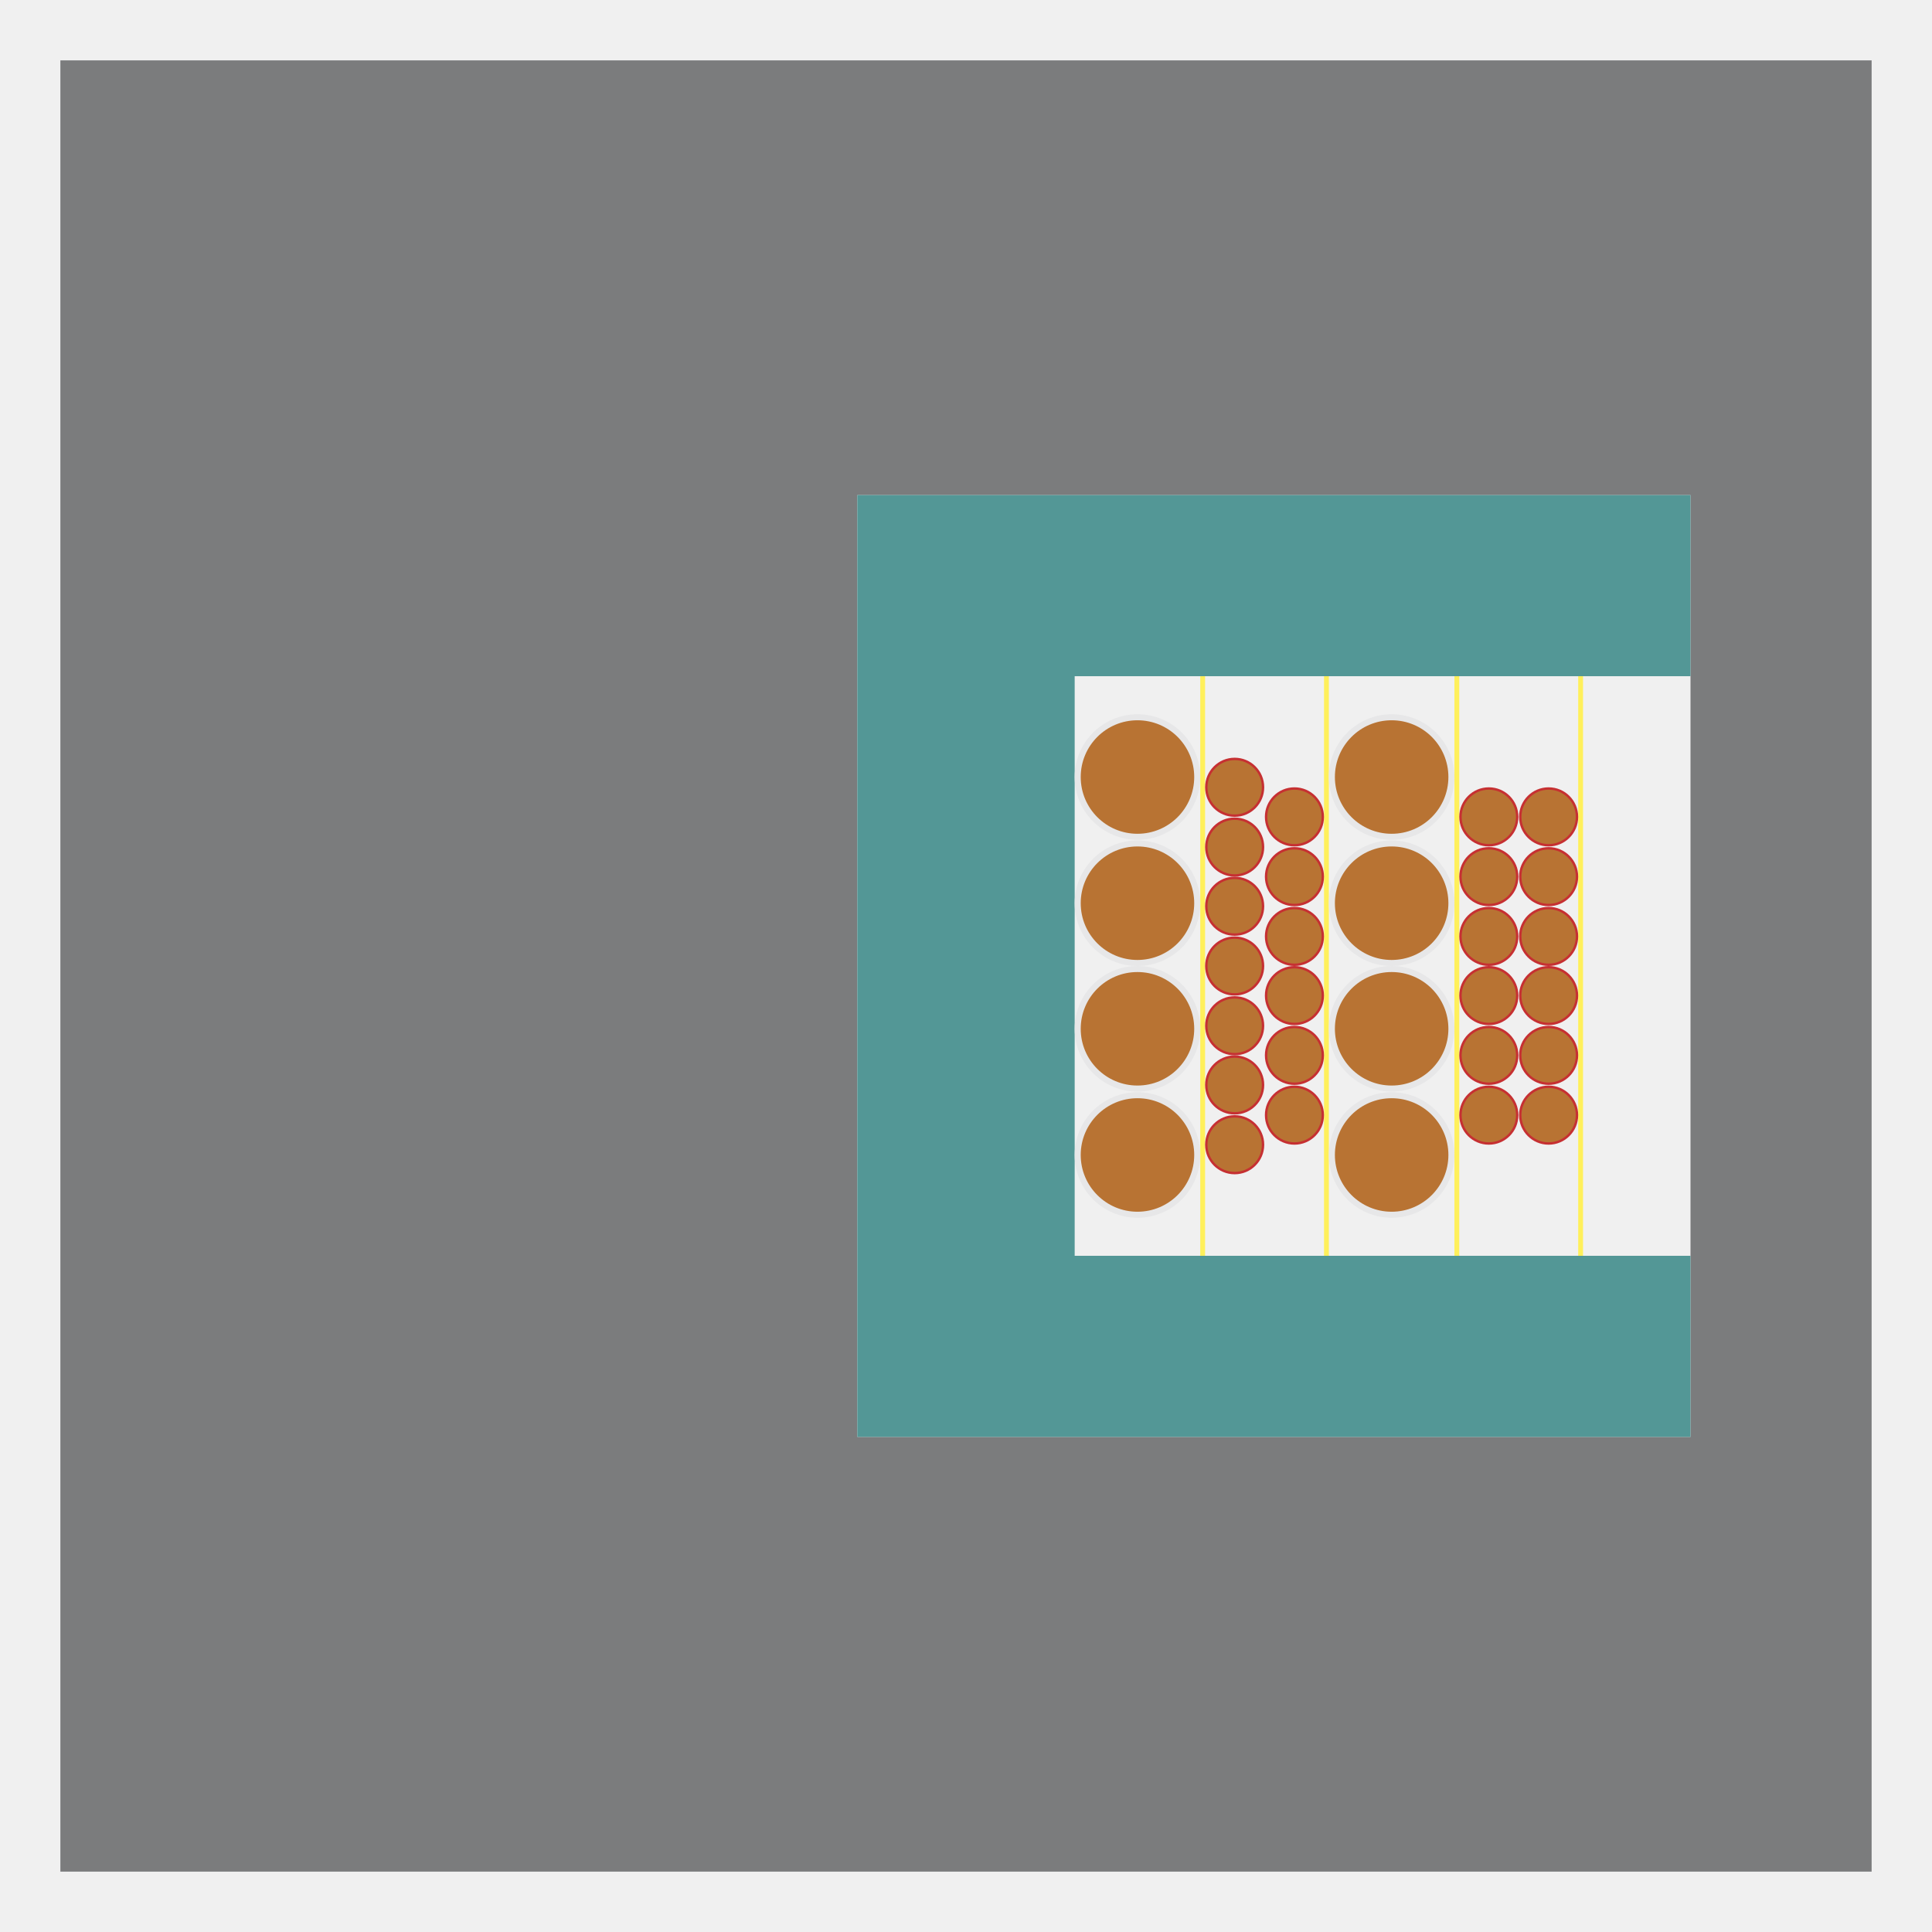
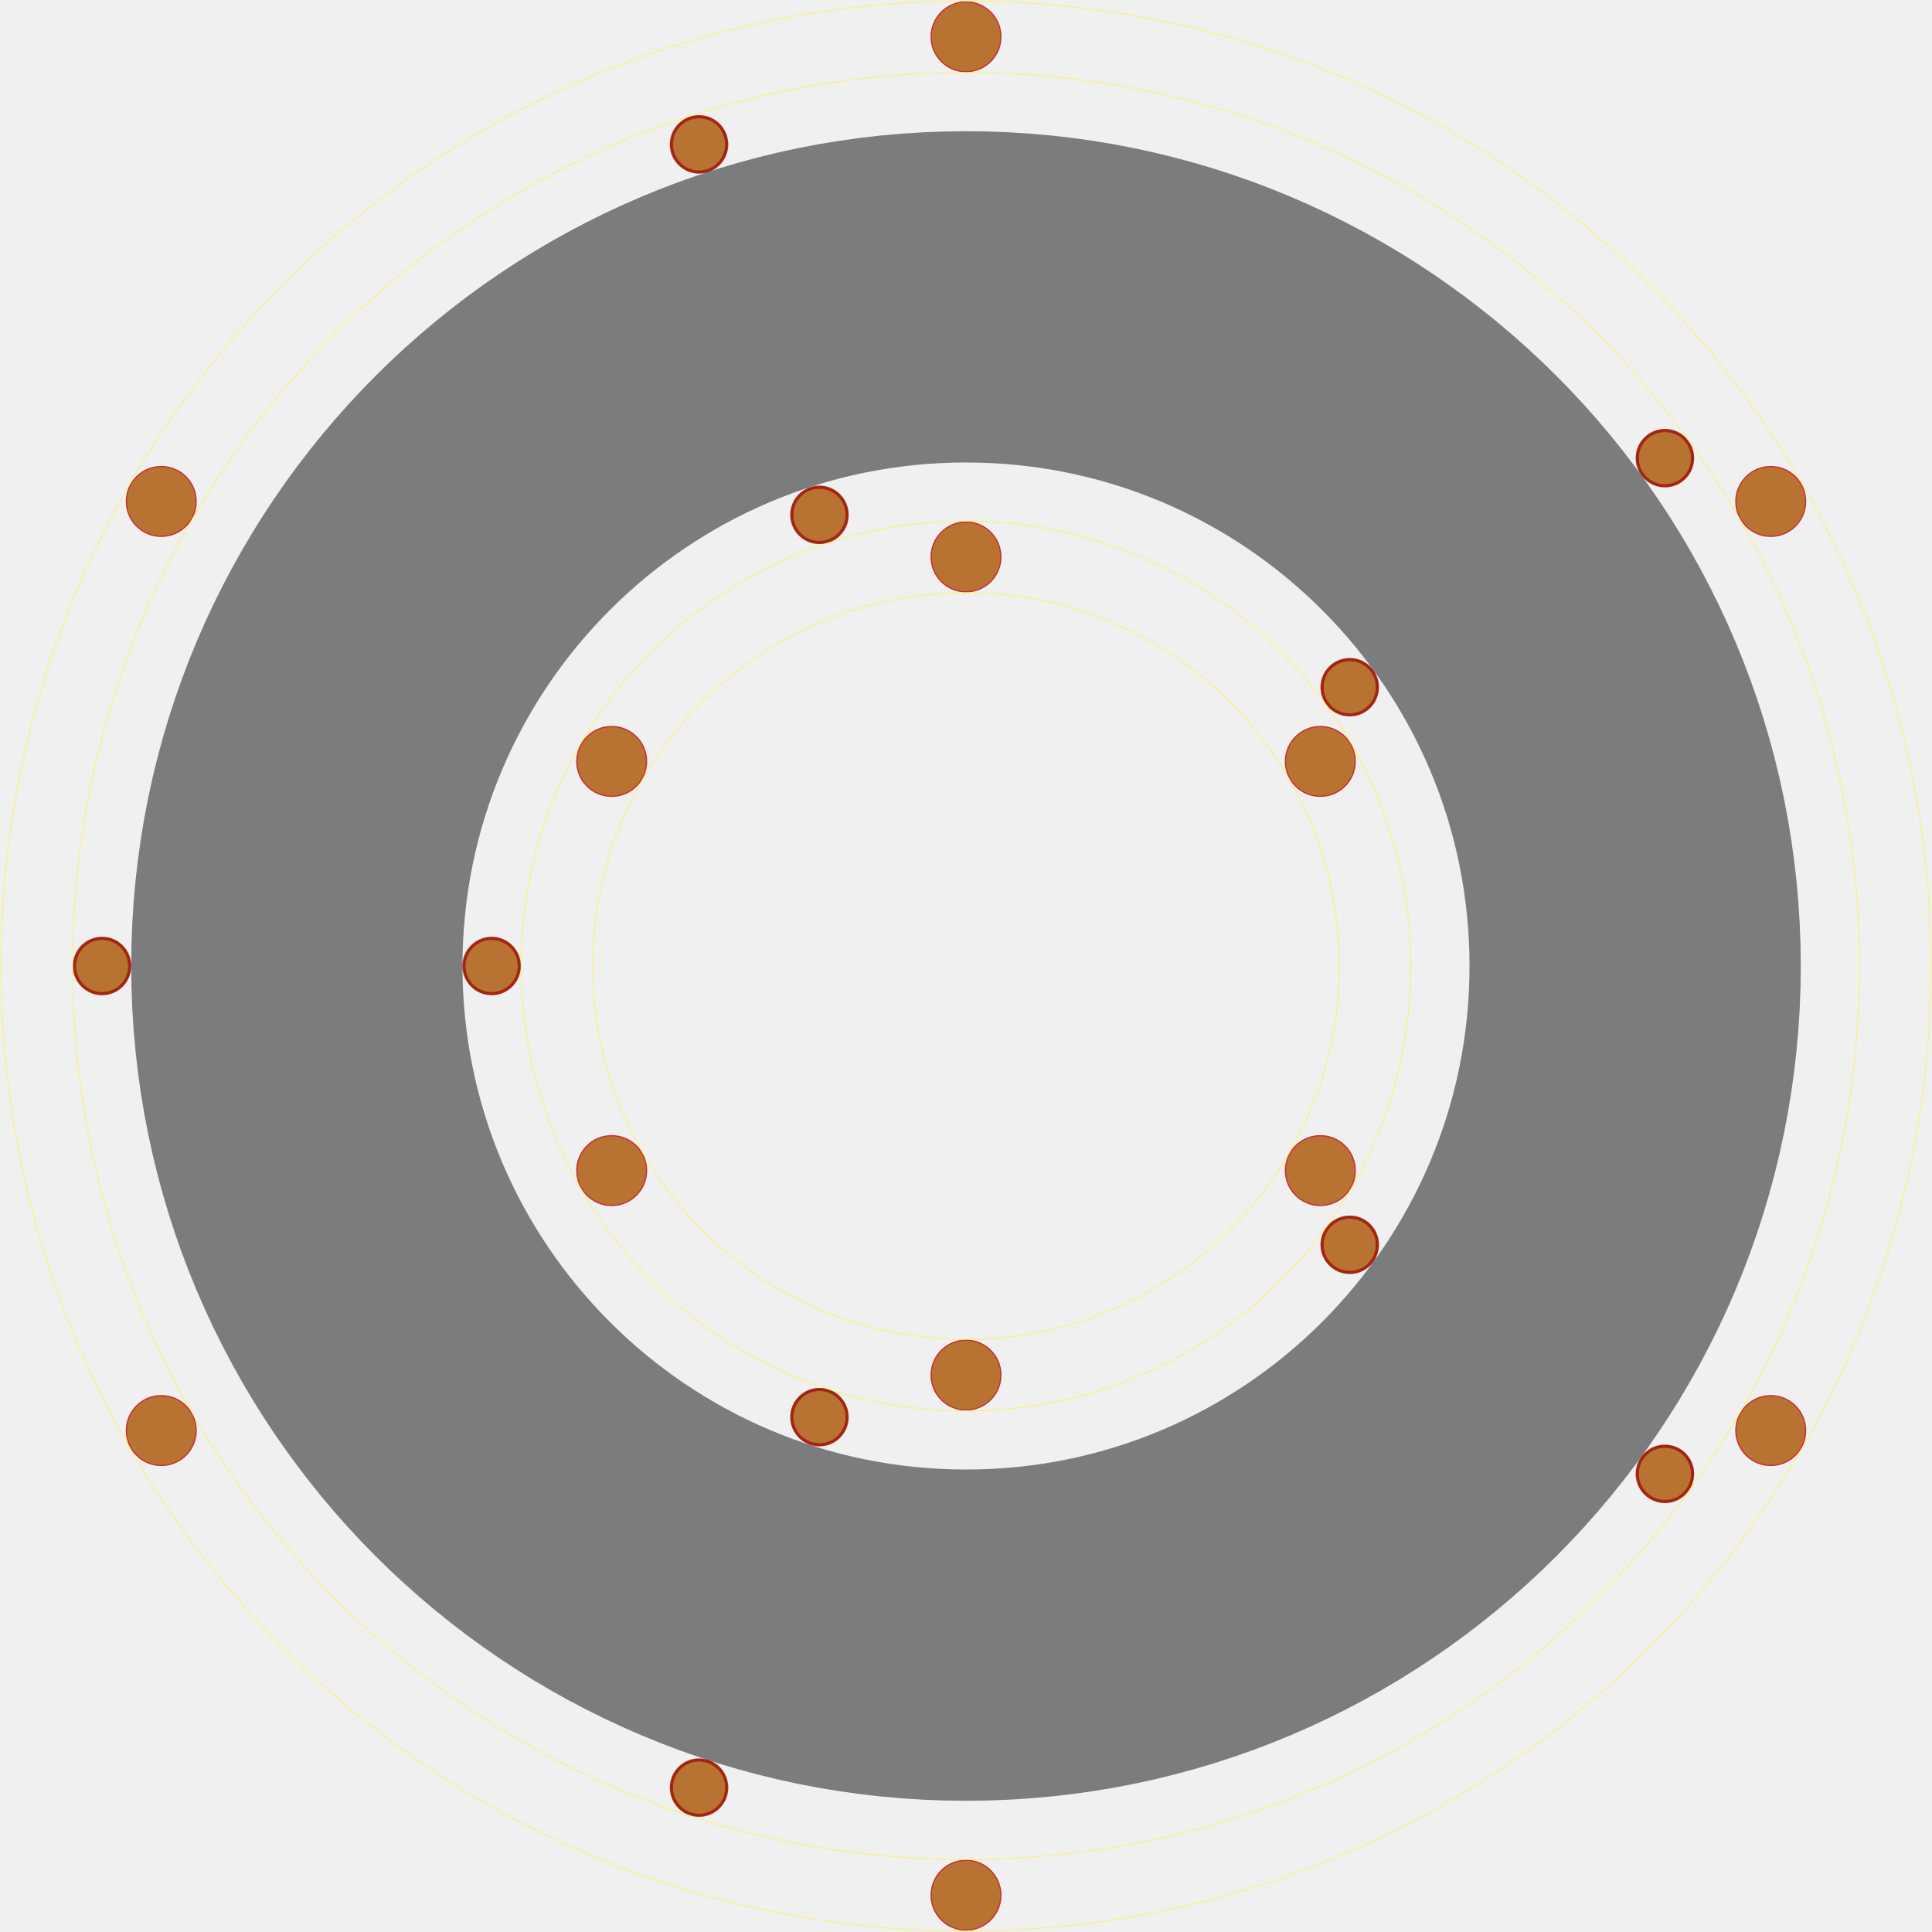
- <svg xmlns="http://www.w3.org/2000/svg" height="320.0" viewBox="-10.0 -160.0 320.0 320.0" width="320.0">
+ <svg xmlns="http://www.w3.org/2000/svg" height="2187.1" viewBox="-1093.549 -1093.549 2187.098 2187.098" width="2187.1">
  <style type="text/css">
		
- 			.DMWZKnBg {
- 				fill: none;
- 				opacity: 1.0;
- 				stroke: #010000;
- 				stroke-width: 0.0;
- 			}
- 			.DjRpZfEC {
- 				fill: none;
- 				opacity: 1.0;
- 				stroke: #010000;
- 				stroke-width: 0.0;
- 			}
- 			.DylWLFaq {
- 				fill: #c63032;
- 				opacity: 1.0;
- 			}
- 			.EwqaetiU {
- 				fill: #c63032;
- 				opacity: 1.0;
- 			}
- 			.FIdmxjql {
- 				fill: #c63032;
- 				opacity: 1.0;
- 			}
- 			.GscfQnuA {
- 				fill: none;
- 				opacity: 1.0;
- 				stroke: #010000;
- 				stroke-width: 0.0;
- 			}
- 			.HGuWbXLY {
- 				fill: #e7e7e8;
- 				opacity: 1.0;
- 			}
- 			.HKmaJtOs {
- 				fill: #c63032;
- 				opacity: 1.0;
- 			}
- 			.HhWxaLEo {
- 				fill: #c63032;
- 				opacity: 1.0;
- 			}
- 			.HlvrFhGn {
- 				fill: none;
- 				opacity: 1.0;
- 				stroke: #010000;
- 				stroke-width: 0.0;
- 			}
- 			.IEhxPOra {
- 				fill: #c63032;
- 				opacity: 1.0;
- 			}
- 			.IzNlDpPh {
- 				fill: none;
- 				opacity: 1.0;
- 				stroke: #010000;
- 				stroke-width: 0.0;
- 			}
- 			.JEyIocFk {
- 				fill: none;
- 				opacity: 1.0;
- 				stroke: #010000;
- 				stroke-width: 0.0;
- 			}
- 			.JYrSPXBq {
- 				fill: none;
- 				stroke: #010000;
- 				stroke-width: 0.0;
- 			}
- 			.LBEapjgV {
- 				fill: #c63032;
- 				opacity: 1.0;
- 			}
- 			.LnSRhQpt {
- 				fill: #e7e7e8;
- 				opacity: 1.0;
- 			}
- 			.MYFiZtyQ {
- 				fill: none;
- 				opacity: 1.0;
- 				stroke: #010000;
- 				stroke-width: 0.0;
- 			}
- 			.QAwlBbVW {
- 				fill: #c63032;
- 				opacity: 1.0;
- 			}
- 			.QCwlhyGW {
- 				fill: #c63032;
- 				opacity: 1.0;
- 			}
- 			.QakfTeWb {
- 				fill: #e7e7e8;
- 				opacity: 1.0;
- 			}
- 			.RXbPIAmL {
- 				fill: none;
- 				stroke: #010000;
- 				stroke-width: 0.0;
- 			}
- 			.SLPYBJkz {
- 				fill: #c63032;
- 				opacity: 1.0;
- 			}
- 			.ScPUMNkm {
- 				fill: #c63032;
- 				opacity: 1.0;
- 			}
- 			.VNeAkvMP {
- 				fill: #c63032;
- 				opacity: 1.0;
- 			}
- 			.WmYPlsEM {
- 				fill: none;
- 				opacity: 1.0;
- 				stroke: #010000;
- 				stroke-width: 0.0;
- 			}
- 			.YGbHUnjk {
- 				fill: none;
- 				opacity: 1.0;
- 				stroke: #010000;
- 				stroke-width: 0.0;
- 			}
- 			.YnFNqxIp {
- 				fill: #c63032;
- 				opacity: 1.0;
- 			}
- 			.adTVYlcu {
- 				fill: #c63032;
- 				opacity: 1.0;
- 			}
- 			.bIXUaegs {
- 				fill: #c63032;
- 				opacity: 1.0;
- 			}
- 			.bkMENXGA {
- 				fill: #e7e7e8;
+ 			.ApdYUiPO {
+ 				fill: none;
+ 				stroke: #010000;
+ 				stroke-width: 0.1;
+ 			}
+ 			.CPpnGEDt {
+ 				fill: none;
+ 				opacity: 1.0;
+ 				stroke: #010000;
+ 				stroke-width: 0.0;
+ 			}
+ 			.CXnyRiNm {
+ 				fill: none;
+ 				opacity: 1.0;
+ 				stroke: #010000;
+ 				stroke-width: 0.0;
+ 			}
+ 			.CbMhSBZL {
+ 				fill: #b42811;
+ 				opacity: 1.0;
+ 			}
+ 			.DZfqVbdU {
+ 				fill: none;
+ 				opacity: 1.0;
+ 				stroke: #010000;
+ 				stroke-width: 0.0;
+ 			}
+ 			.DklSJEgt {
+ 				fill: #b42811;
+ 				opacity: 1.0;
+ 			}
+ 			.DrFbyRpm {
+ 				fill: #c63032;
+ 				opacity: 1.0;
+ 			}
+ 			.FybrzjdW {
+ 				fill: #b42811;
+ 				opacity: 1.0;
+ 			}
+ 			.GLzjBcWY {
+ 				fill: none;
+ 				opacity: 1.0;
+ 				stroke: #010000;
+ 				stroke-width: 0.0;
+ 			}
+ 			.HzWrmvTk {
+ 				fill: none;
+ 				opacity: 1.0;
+ 				stroke: #010000;
+ 				stroke-width: 0.0;
+ 			}
+ 			.IYCptZWx {
+ 				fill: #b42811;
+ 				opacity: 1.0;
+ 			}
+ 			.IgsUwVHB {
+ 				fill: #c63032;
+ 				opacity: 1.0;
+ 			}
+ 			.JWzApQox {
+ 				fill: none;
+ 				stroke: #7b7c7d;
+ 				stroke-width: 375.0;
+ 			}
+ 			.KVHGFsSz {
+ 				fill: #b42811;
+ 				opacity: 1.0;
+ 			}
+ 			.LdBGlTOM {
+ 				fill: #c63032;
+ 				opacity: 1.0;
+ 			}
+ 			.MeQLAcmV {
+ 				fill: #b42811;
+ 				opacity: 1.0;
+ 			}
+ 			.OCKXDYPU {
+ 				fill: none;
+ 				opacity: 1.0;
+ 				stroke: #010000;
+ 				stroke-width: 0.0;
+ 			}
+ 			.TNcMXiRq {
+ 				fill: #c63032;
+ 				opacity: 1.0;
+ 			}
+ 			.UPcXiENl {
+ 				fill: none;
+ 				stroke: #010000;
+ 				stroke-width: 0.1;
+ 			}
+ 			.VFWABgZX {
+ 				fill: #b42811;
+ 				opacity: 1.0;
+ 			}
+ 			.WnvoBNEq {
+ 				fill: #c63032;
+ 				opacity: 1.0;
+ 			}
+ 			.YOCWclrR {
+ 				fill: #c63032;
+ 				opacity: 1.0;
+ 			}
+ 			.ZACSPQWo {
+ 				fill: #c63032;
+ 				opacity: 1.0;
+ 			}
+ 			.ZQxLqepO {
+ 				fill: none;
+ 				stroke: #010000;
+ 				stroke-width: 0.1;
+ 			}
+ 			.ZpmMQYAq {
+ 				fill: none;
+ 				opacity: 1.0;
+ 				stroke: #010000;
+ 				stroke-width: 0.0;
+ 			}
+ 			.bHAqzrhe {
+ 				fill: #c63032;
				opacity: 1.0;
			}
			.bobbin {
				fill: #539796;
			}
			.bobbin_translucent {
				fill: #539796;
				opacity: 0.5;
			}
- 			.cRAvKOUb {
- 				fill: none;
- 				opacity: 1.0;
- 				stroke: #010000;
- 				stroke-width: 0.0;
- 			}
- 			.cgKQEoBF {
- 				fill: none;
- 				stroke: #010000;
- 				stroke-width: 0.0;
- 			}
- 			.ciwguxsj {
- 				fill: none;
- 				opacity: 1.0;
- 				stroke: #010000;
- 				stroke-width: 0.0;
- 			}
			.copper {
				fill: #b87333;
			}
			.copper_translucent {
				fill: #b87333;
				opacity: 0.5;
			}
- 			.csdjHQxY {
- 				fill: none;
- 				opacity: 1.0;
- 				stroke: #010000;
- 				stroke-width: 0.0;
- 			}
- 			.csjVOvnf {
- 				fill: none;
- 				opacity: 1.0;
- 				stroke: #010000;
- 				stroke-width: 0.0;
- 			}
			.current_density {
				fill: #0892D0;
			}
- 			.dPWoAjMN {
- 				fill: none;
- 				stroke: #010000;
- 				stroke-width: 0.0;
- 			}
- 			.dvcuzLmb {
- 				fill: #c63032;
- 				opacity: 1.0;
+ 			.cwsYPSlm {
+ 				fill: #b42811;
+ 				opacity: 1.0;
+ 			}
+ 			.dHaWFrzn {
+ 				fill: none;
+ 				stroke: #fff05b;
+ 				stroke-width: 0.8;
			}
			.ferrite {
				fill: #7b7c7d;
- 			}
- 			.flZwjtgU {
- 				fill: none;
- 				stroke: #010000;
- 				stroke-width: 0.0;
			}
			.fr4 {
				fill: #008000;
			}
			.fr4_translucent {
				fill: #008000;
				opacity: 0.5;
			}
- 			.gbiWnxLf {
- 				fill: none;
- 				stroke: #010000;
- 				stroke-width: 0.0;
- 			}
- 			.iDUIfAEe {
- 				fill: #e7e7e8;
- 				opacity: 1.0;
- 			}
- 			.iMxbBHkn {
- 				fill: none;
- 				opacity: 1.0;
- 				stroke: #010000;
- 				stroke-width: 0.0;
- 			}
- 			.iegNYuZA {
- 				fill: none;
- 				opacity: 1.0;
- 				stroke: #010000;
- 				stroke-width: 0.0;
+ 			.gxpJvQzZ {
+ 				fill: none;
+ 				stroke: #010000;
+ 				stroke-width: 0.1;
+ 			}
+ 			.iHuYWObh {
+ 				fill: #b42811;
+ 				opacity: 1.0;
+ 			}
+ 			.ibTmsJhe {
+ 				fill: none;
+ 				stroke: #010000;
+ 				stroke-width: 0.1;
			}
			.insulation {
				fill: #fff05b;
			}
			.insulation_translucent {
				fill: #fff05b;
				opacity: 0.5;
			}
- 			.inuIksBb {
- 				fill: none;
- 				opacity: 1.0;
- 				stroke: #010000;
- 				stroke-width: 0.0;
- 			}
- 			.isVnQJdb {
- 				fill: #e7e7e8;
- 				opacity: 1.0;
- 			}
- 			.kGBDumfw {
- 				fill: none;
- 				stroke: #010000;
- 				stroke-width: 0.0;
- 			}
- 			.kcCAQMTn {
- 				fill: none;
- 				opacity: 1.0;
- 				stroke: #010000;
- 				stroke-width: 0.0;
- 			}
- 			.knRXlIbv {
- 				fill: #c63032;
- 				opacity: 1.0;
- 			}
- 			.lRhFxOKX {
- 				fill: none;
- 				opacity: 1.0;
- 				stroke: #010000;
- 				stroke-width: 0.0;
- 			}
- 			.lwtRYOkx {
- 				fill: #c63032;
- 				opacity: 1.0;
+ 			.kGZCTVER {
+ 				fill: none;
+ 				opacity: 1.0;
+ 				stroke: #010000;
+ 				stroke-width: 0.0;
+ 			}
+ 			.kXpfoPnJ {
+ 				fill: none;
+ 				stroke: #010000;
+ 				stroke-width: 0.1;
+ 			}
+ 			.laERLsyz {
+ 				fill: none;
+ 				opacity: 1.0;
+ 				stroke: #010000;
+ 				stroke-width: 0.0;
+ 			}
+ 			.mYGqtVAD {
+ 				fill: none;
+ 				stroke: #fff05b;
+ 				stroke-width: 0.8;
			}
			.margin {
				fill: #fff05b;
			}
			.margin_translucent {
				fill: #fff05b;
				opacity: 0.5;
			}
- 			.noRMmzje {
- 				fill: #e7e7e8;
- 				opacity: 1.0;
- 			}
- 			.oGpZJKwf {
- 				fill: none;
- 				opacity: 1.0;
- 				stroke: #010000;
- 				stroke-width: 0.0;
- 			}
- 			.oUinZxMO {
- 				fill: none;
- 				opacity: 1.0;
- 				stroke: #010000;
- 				stroke-width: 0.0;
- 			}
- 			.oxnicOVR {
- 				fill: #c63032;
- 				opacity: 1.0;
+ 			.npZVjFeE {
+ 				fill: none;
+ 				stroke: #010000;
+ 				stroke-width: 0.1;
+ 			}
+ 			.pEeczqma {
+ 				fill: none;
+ 				opacity: 1.0;
+ 				stroke: #010000;
+ 				stroke-width: 0.0;
			}
			.point {
				fill: #ff0000;
			}
- 			.qBjzvNAI {
- 				fill: #c63032;
- 				opacity: 1.0;
- 			}
- 			.qvYlcmiN {
- 				fill: none;
- 				opacity: 1.0;
- 				stroke: #010000;
- 				stroke-width: 0.0;
- 			}
- 			.rTRtglbp {
- 				fill: #e7e7e8;
- 				opacity: 1.0;
- 			}
- 			.ruIVaXmw {
- 				fill: none;
- 				opacity: 1.0;
- 				stroke: #010000;
- 				stroke-width: 0.0;
- 			}
- 			.tGhnSEse {
- 				fill: none;
- 				opacity: 1.0;
- 				stroke: #010000;
- 				stroke-width: 0.0;
- 			}
- 			.tIhosBpc {
+ 			.qSemaICM {
+ 				fill: none;
+ 				stroke: #010000;
+ 				stroke-width: 0.1;
+ 			}
+ 			.syoJjpHm {
+ 				fill: #c63032;
+ 				opacity: 1.0;
+ 			}
+ 			.tdrBngMF {
				fill: #c63032;
				opacity: 1.0;
			}
			.text {
				fill: #000000;
			}
- 			.uNzhmUMF {
- 				fill: #c63032;
- 				opacity: 1.0;
+ 			.uAgJwNbP {
+ 				fill: #c63032;
+ 				opacity: 1.0;
+ 			}
+ 			.uIxdalAL {
+ 				fill: #c63032;
+ 				opacity: 1.0;
+ 			}
+ 			.vXQOlein {
+ 				fill: none;
+ 				stroke: #010000;
+ 				stroke-width: 0.1;
			}
			.white {
				fill: #ffffff;
			}
- 			.whzeJYnB {
- 				fill: #c63032;
- 				opacity: 1.0;
- 			}
- 			.woZgmvHe {
- 				fill: none;
- 				opacity: 1.0;
- 				stroke: #010000;
- 				stroke-width: 0.0;
- 			}
- 			.wyVnDWvQ {
- 				fill: none;
- 				stroke: #010000;
- 				stroke-width: 0.0;
- 			}
- 			.yrfFJXQe {
- 				fill: #c63032;
- 				opacity: 1.0;
- 			}
- 			.zBtZMmcU {
- 				fill: none;
- 				opacity: 1.0;
- 				stroke: #010000;
- 				stroke-width: 0.0;
- 			}
- 			.ztYIqUic {
- 				fill: #c63032;
- 				opacity: 1.0;
+ 			.yfxQVoLk {
+ 				fill: none;
+ 				opacity: 1.0;
+ 				stroke: #010000;
+ 				stroke-width: 0.0;
+ 			}
+ 			.ywBPzNSE {
+ 				fill: #b42811;
+ 				opacity: 1.0;
+ 			}
+ 			.zUtpmfIR {
+ 				fill: none;
+ 				opacity: 1.0;
+ 				stroke: #010000;
+ 				stroke-width: 0.0;
+ 			}
+ 			.zqLFXrnS {
+ 				fill: none;
+ 				stroke: #010000;
+ 				stroke-width: 0.1;
			}
		
	</style>
  <g>
-     <polygon class="ferrite" points="0.0,-150.0 300.0,-150.0 300.0,0.0 270.0,0.0 270.0,-78.0 132.0,-78.0 132.0,0.0 0.0,0.0 " />
-     <polygon class="ferrite" points="0.0,150.0 300.0,150.0 300.0,0.0 270.0,0.0 270.0,78.0 132.0,78.0 132.0,0.0 0.0,0.0 " />
-   </g>
-   <g>
-     <polygon class="bobbin" points="132.0,-78.0 270.0,-78.0 270.0,-48.0 168.0,-48.0 168.0,48.0 270.0,48.0 270.0,78.0 132.0,78.0 " />
-   </g>
-   <g>
-     <polygon class="insulation" points="188.8,-48.0 189.6,-48.0 189.6,48.0 188.8,48.0 " transform="rotate( -0 0 0) " />
-     <polygon class="insulation" points="209.3,-48.0 210.1,-48.0 210.1,48.0 209.3,48.0 " transform="rotate( -0 0 0) " />
-     <polygon class="insulation" points="230.9,-48.0 231.7,-48.0 231.7,48.0 230.9,48.0 " transform="rotate( -0 0 0) " />
-     <polygon class="insulation" points="251.4,-48.0 252.2,-48.0 252.2,48.0 251.4,48.0 " transform="rotate( -0 0 0) " />
-   </g>
-   <g>
-     <circle class="iDUIfAEe" cx="178.4" cy="-31.3" r="10.4">
- 			</circle>
-     <circle class="dPWoAjMN" cx="178.4" cy="-31.3" r="9.4">
- 			</circle>
-     <circle class="dPWoAjMN" cx="178.4" cy="-31.3" r="9.9">
- 			</circle>
-     <circle class="dPWoAjMN" cx="178.4" cy="-31.3" r="10.4">
- 			</circle>
-     <circle class="copper" cx="178.4" cy="-31.3" r="9.4">
- 			</circle>
-   </g>
-   <g>
-     <circle class="LnSRhQpt" cx="178.4" cy="-10.4" r="10.4">
- 			</circle>
-     <circle class="flZwjtgU" cx="178.4" cy="-10.4" r="9.4">
- 			</circle>
-     <circle class="flZwjtgU" cx="178.4" cy="-10.4" r="9.9">
- 			</circle>
-     <circle class="flZwjtgU" cx="178.4" cy="-10.4" r="10.4">
- 			</circle>
-     <circle class="copper" cx="178.4" cy="-10.4" r="9.4">
- 			</circle>
-   </g>
-   <g>
-     <circle class="QakfTeWb" cx="178.4" cy="10.4" r="10.4">
- 			</circle>
-     <circle class="kGBDumfw" cx="178.4" cy="10.4" r="9.4">
- 			</circle>
-     <circle class="kGBDumfw" cx="178.4" cy="10.4" r="9.9">
- 			</circle>
-     <circle class="kGBDumfw" cx="178.4" cy="10.4" r="10.4">
- 			</circle>
-     <circle class="copper" cx="178.4" cy="10.4" r="9.4">
- 			</circle>
-   </g>
-   <g>
-     <circle class="noRMmzje" cx="178.4" cy="31.3" r="10.4">
- 			</circle>
-     <circle class="cgKQEoBF" cx="178.4" cy="31.3" r="9.4">
- 			</circle>
-     <circle class="cgKQEoBF" cx="178.4" cy="31.3" r="9.9">
- 			</circle>
-     <circle class="cgKQEoBF" cx="178.4" cy="31.3" r="10.4">
- 			</circle>
-     <circle class="copper" cx="178.4" cy="31.3" r="9.4">
- 			</circle>
-   </g>
-   <g>
-     <circle class="LBEapjgV" cx="194.5" cy="-29.6" r="4.9">
- 			</circle>
-     <circle class="copper" cx="194.5" cy="-29.6" r="4.5">
- 			</circle>
-     <circle class="cRAvKOUb" cx="194.5" cy="-29.6" r="4.5">
- 			</circle>
-     <circle class="cRAvKOUb" cx="194.5" cy="-29.6" r="4.9">
- 			</circle>
-   </g>
-   <g>
-     <circle class="bIXUaegs" cx="194.5" cy="-19.7" r="4.9">
- 			</circle>
-     <circle class="copper" cx="194.5" cy="-19.7" r="4.5">
- 			</circle>
-     <circle class="zBtZMmcU" cx="194.5" cy="-19.7" r="4.5">
- 			</circle>
-     <circle class="zBtZMmcU" cx="194.5" cy="-19.7" r="4.9">
- 			</circle>
-   </g>
-   <g>
-     <circle class="knRXlIbv" cx="194.5" cy="-9.9" r="4.9">
- 			</circle>
-     <circle class="copper" cx="194.5" cy="-9.9" r="4.5">
- 			</circle>
-     <circle class="csdjHQxY" cx="194.5" cy="-9.9" r="4.5">
- 			</circle>
-     <circle class="csdjHQxY" cx="194.5" cy="-9.9" r="4.9">
- 			</circle>
-   </g>
-   <g>
-     <circle class="FIdmxjql" cx="194.5" cy="0.0" r="4.9">
- 			</circle>
-     <circle class="copper" cx="194.5" cy="0.0" r="4.5">
- 			</circle>
-     <circle class="ruIVaXmw" cx="194.5" cy="0.0" r="4.5">
- 			</circle>
-     <circle class="ruIVaXmw" cx="194.5" cy="0.0" r="4.9">
- 			</circle>
-   </g>
-   <g>
-     <circle class="yrfFJXQe" cx="194.5" cy="9.9" r="4.9">
- 			</circle>
-     <circle class="copper" cx="194.5" cy="9.9" r="4.5">
- 			</circle>
-     <circle class="woZgmvHe" cx="194.5" cy="9.9" r="4.5">
- 			</circle>
-     <circle class="woZgmvHe" cx="194.5" cy="9.9" r="4.9">
- 			</circle>
-   </g>
-   <g>
-     <circle class="lwtRYOkx" cx="194.5" cy="19.7" r="4.9">
- 			</circle>
-     <circle class="copper" cx="194.5" cy="19.7" r="4.5">
- 			</circle>
-     <circle class="DMWZKnBg" cx="194.5" cy="19.7" r="4.5">
- 			</circle>
-     <circle class="DMWZKnBg" cx="194.5" cy="19.7" r="4.9">
- 			</circle>
-   </g>
-   <g>
-     <circle class="SLPYBJkz" cx="194.5" cy="29.6" r="4.9">
- 			</circle>
-     <circle class="copper" cx="194.5" cy="29.6" r="4.5">
- 			</circle>
-     <circle class="tGhnSEse" cx="194.5" cy="29.6" r="4.5">
- 			</circle>
-     <circle class="tGhnSEse" cx="194.5" cy="29.6" r="4.9">
- 			</circle>
-   </g>
-   <g>
-     <circle class="adTVYlcu" cx="204.4" cy="-24.7" r="4.9">
- 			</circle>
-     <circle class="copper" cx="204.4" cy="-24.7" r="4.5">
- 			</circle>
-     <circle class="GscfQnuA" cx="204.4" cy="-24.7" r="4.5">
- 			</circle>
-     <circle class="GscfQnuA" cx="204.4" cy="-24.7" r="4.9">
- 			</circle>
-   </g>
-   <g>
-     <circle class="HKmaJtOs" cx="204.4" cy="-14.8" r="4.9">
- 			</circle>
-     <circle class="copper" cx="204.4" cy="-14.8" r="4.5">
- 			</circle>
-     <circle class="MYFiZtyQ" cx="204.4" cy="-14.8" r="4.5">
- 			</circle>
-     <circle class="MYFiZtyQ" cx="204.4" cy="-14.8" r="4.9">
- 			</circle>
-   </g>
-   <g>
-     <circle class="ztYIqUic" cx="204.4" cy="-4.9" r="4.9">
- 			</circle>
-     <circle class="copper" cx="204.4" cy="-4.9" r="4.5">
- 			</circle>
-     <circle class="YGbHUnjk" cx="204.4" cy="-4.9" r="4.5">
- 			</circle>
-     <circle class="YGbHUnjk" cx="204.4" cy="-4.9" r="4.9">
- 			</circle>
-   </g>
-   <g>
-     <circle class="HhWxaLEo" cx="204.4" cy="4.9" r="4.9">
- 			</circle>
-     <circle class="copper" cx="204.4" cy="4.9" r="4.5">
- 			</circle>
-     <circle class="csjVOvnf" cx="204.4" cy="4.9" r="4.5">
- 			</circle>
-     <circle class="csjVOvnf" cx="204.4" cy="4.9" r="4.9">
- 			</circle>
-   </g>
-   <g>
-     <circle class="VNeAkvMP" cx="204.4" cy="14.8" r="4.9">
- 			</circle>
-     <circle class="copper" cx="204.4" cy="14.8" r="4.5">
- 			</circle>
-     <circle class="ciwguxsj" cx="204.4" cy="14.8" r="4.5">
- 			</circle>
-     <circle class="ciwguxsj" cx="204.4" cy="14.8" r="4.9">
- 			</circle>
-   </g>
-   <g>
-     <circle class="QCwlhyGW" cx="204.4" cy="24.7" r="4.9">
- 			</circle>
-     <circle class="copper" cx="204.4" cy="24.7" r="4.5">
- 			</circle>
-     <circle class="DjRpZfEC" cx="204.4" cy="24.7" r="4.5">
- 			</circle>
-     <circle class="DjRpZfEC" cx="204.4" cy="24.7" r="4.9">
- 			</circle>
-   </g>
-   <g>
-     <circle class="rTRtglbp" cx="220.5" cy="-31.3" r="10.4">
- 			</circle>
-     <circle class="wyVnDWvQ" cx="220.5" cy="-31.3" r="9.4">
- 			</circle>
-     <circle class="wyVnDWvQ" cx="220.5" cy="-31.3" r="9.9">
- 			</circle>
-     <circle class="wyVnDWvQ" cx="220.5" cy="-31.3" r="10.4">
- 			</circle>
-     <circle class="copper" cx="220.5" cy="-31.3" r="9.4">
- 			</circle>
-   </g>
-   <g>
-     <circle class="HGuWbXLY" cx="220.5" cy="-10.4" r="10.4">
- 			</circle>
-     <circle class="JYrSPXBq" cx="220.5" cy="-10.4" r="9.4">
- 			</circle>
-     <circle class="JYrSPXBq" cx="220.5" cy="-10.4" r="9.9">
- 			</circle>
-     <circle class="JYrSPXBq" cx="220.5" cy="-10.4" r="10.4">
- 			</circle>
-     <circle class="copper" cx="220.5" cy="-10.4" r="9.4">
- 			</circle>
-   </g>
-   <g>
-     <circle class="isVnQJdb" cx="220.5" cy="10.4" r="10.4">
- 			</circle>
-     <circle class="gbiWnxLf" cx="220.5" cy="10.4" r="9.4">
- 			</circle>
-     <circle class="gbiWnxLf" cx="220.5" cy="10.4" r="9.9">
- 			</circle>
-     <circle class="gbiWnxLf" cx="220.5" cy="10.4" r="10.4">
- 			</circle>
-     <circle class="copper" cx="220.5" cy="10.4" r="9.4">
- 			</circle>
-   </g>
-   <g>
-     <circle class="bkMENXGA" cx="220.5" cy="31.3" r="10.4">
- 			</circle>
-     <circle class="RXbPIAmL" cx="220.5" cy="31.3" r="9.4">
- 			</circle>
-     <circle class="RXbPIAmL" cx="220.5" cy="31.3" r="9.9">
- 			</circle>
-     <circle class="RXbPIAmL" cx="220.5" cy="31.3" r="10.4">
- 			</circle>
-     <circle class="copper" cx="220.5" cy="31.3" r="9.4">
- 			</circle>
-   </g>
-   <g>
-     <circle class="EwqaetiU" cx="236.6" cy="-24.7" r="4.9">
- 			</circle>
-     <circle class="copper" cx="236.6" cy="-24.7" r="4.5">
- 			</circle>
-     <circle class="HlvrFhGn" cx="236.6" cy="-24.7" r="4.5">
- 			</circle>
-     <circle class="HlvrFhGn" cx="236.6" cy="-24.7" r="4.9">
- 			</circle>
-   </g>
-   <g>
-     <circle class="uNzhmUMF" cx="236.6" cy="-14.8" r="4.9">
- 			</circle>
-     <circle class="copper" cx="236.6" cy="-14.8" r="4.5">
- 			</circle>
-     <circle class="WmYPlsEM" cx="236.6" cy="-14.8" r="4.5">
- 			</circle>
-     <circle class="WmYPlsEM" cx="236.6" cy="-14.8" r="4.9">
- 			</circle>
-   </g>
-   <g>
-     <circle class="tIhosBpc" cx="236.6" cy="-4.9" r="4.9">
- 			</circle>
-     <circle class="copper" cx="236.6" cy="-4.9" r="4.5">
- 			</circle>
-     <circle class="inuIksBb" cx="236.6" cy="-4.9" r="4.5">
- 			</circle>
-     <circle class="inuIksBb" cx="236.6" cy="-4.9" r="4.9">
- 			</circle>
-   </g>
-   <g>
-     <circle class="dvcuzLmb" cx="236.6" cy="4.9" r="4.9">
- 			</circle>
-     <circle class="copper" cx="236.6" cy="4.9" r="4.5">
- 			</circle>
-     <circle class="oGpZJKwf" cx="236.6" cy="4.9" r="4.5">
- 			</circle>
-     <circle class="oGpZJKwf" cx="236.6" cy="4.9" r="4.9">
- 			</circle>
-   </g>
-   <g>
-     <circle class="oxnicOVR" cx="236.6" cy="14.8" r="4.9">
- 			</circle>
-     <circle class="copper" cx="236.6" cy="14.8" r="4.5">
- 			</circle>
-     <circle class="lRhFxOKX" cx="236.6" cy="14.8" r="4.5">
- 			</circle>
-     <circle class="lRhFxOKX" cx="236.6" cy="14.8" r="4.9">
- 			</circle>
-   </g>
-   <g>
-     <circle class="qBjzvNAI" cx="236.6" cy="24.7" r="4.9">
- 			</circle>
-     <circle class="copper" cx="236.6" cy="24.7" r="4.5">
- 			</circle>
-     <circle class="JEyIocFk" cx="236.6" cy="24.7" r="4.5">
- 			</circle>
-     <circle class="JEyIocFk" cx="236.6" cy="24.7" r="4.9">
- 			</circle>
-   </g>
-   <g>
-     <circle class="whzeJYnB" cx="246.5" cy="-24.7" r="4.9">
- 			</circle>
-     <circle class="copper" cx="246.5" cy="-24.7" r="4.5">
- 			</circle>
-     <circle class="qvYlcmiN" cx="246.5" cy="-24.7" r="4.5">
- 			</circle>
-     <circle class="qvYlcmiN" cx="246.5" cy="-24.7" r="4.9">
- 			</circle>
-   </g>
-   <g>
-     <circle class="ScPUMNkm" cx="246.5" cy="-14.8" r="4.9">
- 			</circle>
-     <circle class="copper" cx="246.5" cy="-14.8" r="4.5">
- 			</circle>
-     <circle class="IzNlDpPh" cx="246.5" cy="-14.8" r="4.5">
- 			</circle>
-     <circle class="IzNlDpPh" cx="246.5" cy="-14.8" r="4.9">
- 			</circle>
-   </g>
-   <g>
-     <circle class="QAwlBbVW" cx="246.5" cy="-4.9" r="4.9">
- 			</circle>
-     <circle class="copper" cx="246.5" cy="-4.9" r="4.5">
- 			</circle>
-     <circle class="kcCAQMTn" cx="246.5" cy="-4.9" r="4.5">
- 			</circle>
-     <circle class="kcCAQMTn" cx="246.5" cy="-4.9" r="4.9">
- 			</circle>
-   </g>
-   <g>
-     <circle class="DylWLFaq" cx="246.5" cy="4.9" r="4.9">
- 			</circle>
-     <circle class="copper" cx="246.5" cy="4.9" r="4.5">
- 			</circle>
-     <circle class="oUinZxMO" cx="246.5" cy="4.9" r="4.5">
- 			</circle>
-     <circle class="oUinZxMO" cx="246.5" cy="4.9" r="4.9">
- 			</circle>
-   </g>
-   <g>
-     <circle class="YnFNqxIp" cx="246.5" cy="14.8" r="4.9">
- 			</circle>
-     <circle class="copper" cx="246.5" cy="14.8" r="4.5">
- 			</circle>
-     <circle class="iMxbBHkn" cx="246.5" cy="14.8" r="4.5">
- 			</circle>
-     <circle class="iMxbBHkn" cx="246.5" cy="14.8" r="4.9">
- 			</circle>
-   </g>
-   <g>
-     <circle class="IEhxPOra" cx="246.5" cy="24.7" r="4.9">
- 			</circle>
-     <circle class="copper" cx="246.5" cy="24.7" r="4.5">
- 			</circle>
-     <circle class="iegNYuZA" cx="246.5" cy="24.7" r="4.5">
- 			</circle>
-     <circle class="iegNYuZA" cx="246.5" cy="24.7" r="4.9">
- 			</circle>
-   </g>
+     <circle class="JWzApQox" cx="0.0" cy="-0.0" r="757.5" />
+   </g>
+   <g>
+     <circle class="DklSJEgt" cx="434.4" cy="-315.6" r="33.0" />
+     <circle class="vXQOlein" cx="434.4" cy="-315.6" r="29.5" />
+     <circle class="vXQOlein" cx="434.4" cy="-315.6" r="30.7" />
+     <circle class="vXQOlein" cx="434.4" cy="-315.6" r="31.8" />
+     <circle class="vXQOlein" cx="434.4" cy="-315.6" r="33.0" />
+     <circle class="copper" cx="434.4" cy="-315.6" r="29.5" />
+   </g>
+   <g>
+     <circle class="FybrzjdW" cx="791.2" cy="-574.9" r="33.0" />
+     <circle class="zqLFXrnS" cx="791.2" cy="-574.9" r="29.5" />
+     <circle class="zqLFXrnS" cx="791.2" cy="-574.9" r="30.7" />
+     <circle class="zqLFXrnS" cx="791.2" cy="-574.9" r="31.8" />
+     <circle class="zqLFXrnS" cx="791.2" cy="-574.9" r="33.0" />
+     <circle class="copper" cx="791.2" cy="-574.9" r="29.5" />
+   </g>
+   <g>
+     <circle class="iHuYWObh" cx="-165.9" cy="-510.7" r="33.0" />
+     <circle class="ibTmsJhe" cx="-165.9" cy="-510.7" r="29.5" />
+     <circle class="ibTmsJhe" cx="-165.9" cy="-510.7" r="30.7" />
+     <circle class="ibTmsJhe" cx="-165.9" cy="-510.7" r="31.8" />
+     <circle class="ibTmsJhe" cx="-165.9" cy="-510.7" r="33.0" />
+     <circle class="copper" cx="-165.9" cy="-510.7" r="29.5" />
+   </g>
+   <g>
+     <circle class="IYCptZWx" cx="-302.2" cy="-930.1" r="33.0" />
+     <circle class="qSemaICM" cx="-302.2" cy="-930.1" r="29.5" />
+     <circle class="qSemaICM" cx="-302.2" cy="-930.1" r="30.7" />
+     <circle class="qSemaICM" cx="-302.2" cy="-930.1" r="31.8" />
+     <circle class="qSemaICM" cx="-302.2" cy="-930.1" r="33.0" />
+     <circle class="copper" cx="-302.2" cy="-930.1" r="29.5" />
+   </g>
+   <g>
+     <circle class="cwsYPSlm" cx="-537.0" cy="-0.0" r="33.0" />
+     <circle class="npZVjFeE" cx="-537.0" cy="-0.0" r="29.5" />
+     <circle class="npZVjFeE" cx="-537.0" cy="-0.0" r="30.7" />
+     <circle class="npZVjFeE" cx="-537.0" cy="-0.0" r="31.8" />
+     <circle class="npZVjFeE" cx="-537.0" cy="-0.0" r="33.0" />
+     <circle class="copper" cx="-537.0" cy="-0.0" r="29.5" />
+   </g>
+   <g>
+     <circle class="MeQLAcmV" cx="-978.0" cy="-0.0" r="33.0" />
+     <circle class="gxpJvQzZ" cx="-978.0" cy="-0.0" r="29.5" />
+     <circle class="gxpJvQzZ" cx="-978.0" cy="-0.0" r="30.7" />
+     <circle class="gxpJvQzZ" cx="-978.0" cy="-0.0" r="31.8" />
+     <circle class="gxpJvQzZ" cx="-978.0" cy="-0.0" r="33.0" />
+     <circle class="copper" cx="-978.0" cy="-0.0" r="29.5" />
+   </g>
+   <g>
+     <circle class="VFWABgZX" cx="-165.9" cy="510.7" r="33.0" />
+     <circle class="UPcXiENl" cx="-165.9" cy="510.7" r="29.5" />
+     <circle class="UPcXiENl" cx="-165.9" cy="510.7" r="30.7" />
+     <circle class="UPcXiENl" cx="-165.9" cy="510.7" r="31.8" />
+     <circle class="UPcXiENl" cx="-165.9" cy="510.7" r="33.0" />
+     <circle class="copper" cx="-165.9" cy="510.7" r="29.5" />
+   </g>
+   <g>
+     <circle class="ywBPzNSE" cx="-302.2" cy="930.1" r="33.0" />
+     <circle class="kXpfoPnJ" cx="-302.2" cy="930.1" r="29.5" />
+     <circle class="kXpfoPnJ" cx="-302.2" cy="930.1" r="30.7" />
+     <circle class="kXpfoPnJ" cx="-302.2" cy="930.1" r="31.8" />
+     <circle class="kXpfoPnJ" cx="-302.2" cy="930.1" r="33.0" />
+     <circle class="copper" cx="-302.2" cy="930.1" r="29.5" />
+   </g>
+   <g>
+     <circle class="CbMhSBZL" cx="434.4" cy="315.6" r="33.0" />
+     <circle class="ApdYUiPO" cx="434.4" cy="315.6" r="29.5" />
+     <circle class="ApdYUiPO" cx="434.4" cy="315.6" r="30.7" />
+     <circle class="ApdYUiPO" cx="434.4" cy="315.6" r="31.8" />
+     <circle class="ApdYUiPO" cx="434.4" cy="315.6" r="33.0" />
+     <circle class="copper" cx="434.4" cy="315.6" r="29.5" />
+   </g>
+   <g>
+     <circle class="KVHGFsSz" cx="791.2" cy="574.9" r="33.0" />
+     <circle class="ZQxLqepO" cx="791.2" cy="574.9" r="29.5" />
+     <circle class="ZQxLqepO" cx="791.2" cy="574.9" r="30.7" />
+     <circle class="ZQxLqepO" cx="791.2" cy="574.9" r="31.8" />
+     <circle class="ZQxLqepO" cx="791.2" cy="574.9" r="33.0" />
+     <circle class="copper" cx="791.2" cy="574.9" r="29.5" />
+   </g>
+   <g>
+     <circle class="LdBGlTOM" cx="401.1" cy="-231.6" r="40.2" />
+     <circle class="copper" cx="401.1" cy="-231.6" r="38.8" />
+     <circle class="pEeczqma" cx="401.1" cy="-231.6" r="38.8" />
+     <circle class="pEeczqma" cx="401.1" cy="-231.6" r="39.5" />
+     <circle class="pEeczqma" cx="401.1" cy="-231.6" r="40.2" />
+   </g>
+   <g>
+     <circle class="uIxdalAL" cx="911.0" cy="-525.9" r="40.2" />
+     <circle class="copper" cx="911.0" cy="-525.9" r="38.8" />
+     <circle class="yfxQVoLk" cx="911.0" cy="-525.9" r="38.8" />
+     <circle class="yfxQVoLk" cx="911.0" cy="-525.9" r="39.5" />
+     <circle class="yfxQVoLk" cx="911.0" cy="-525.9" r="40.2" />
+   </g>
+   <g>
+     <circle class="bHAqzrhe" cx="0.0" cy="-463.1" r="40.2" />
+     <circle class="copper" cx="0.0" cy="-463.1" r="38.8" />
+     <circle class="laERLsyz" cx="0.0" cy="-463.1" r="38.8" />
+     <circle class="laERLsyz" cx="0.0" cy="-463.1" r="39.5" />
+     <circle class="laERLsyz" cx="0.0" cy="-463.1" r="40.2" />
+   </g>
+   <g>
+     <circle class="uAgJwNbP" cx="0.0" cy="-1051.9" r="40.2" />
+     <circle class="copper" cx="0.0" cy="-1051.9" r="38.8" />
+     <circle class="zUtpmfIR" cx="0.0" cy="-1051.9" r="38.8" />
+     <circle class="zUtpmfIR" cx="0.0" cy="-1051.9" r="39.5" />
+     <circle class="zUtpmfIR" cx="0.0" cy="-1051.9" r="40.2" />
+   </g>
+   <g>
+     <circle class="TNcMXiRq" cx="-401.1" cy="-231.6" r="40.2" />
+     <circle class="copper" cx="-401.1" cy="-231.6" r="38.8" />
+     <circle class="OCKXDYPU" cx="-401.1" cy="-231.6" r="38.8" />
+     <circle class="OCKXDYPU" cx="-401.1" cy="-231.6" r="39.5" />
+     <circle class="OCKXDYPU" cx="-401.1" cy="-231.6" r="40.2" />
+   </g>
+   <g>
+     <circle class="syoJjpHm" cx="-911.0" cy="-525.9" r="40.2" />
+     <circle class="copper" cx="-911.0" cy="-525.9" r="38.8" />
+     <circle class="GLzjBcWY" cx="-911.0" cy="-525.9" r="38.8" />
+     <circle class="GLzjBcWY" cx="-911.0" cy="-525.9" r="39.5" />
+     <circle class="GLzjBcWY" cx="-911.0" cy="-525.9" r="40.2" />
+   </g>
+   <g>
+     <circle class="ZACSPQWo" cx="-401.1" cy="231.6" r="40.2" />
+     <circle class="copper" cx="-401.1" cy="231.6" r="38.8" />
+     <circle class="DZfqVbdU" cx="-401.1" cy="231.6" r="38.8" />
+     <circle class="DZfqVbdU" cx="-401.1" cy="231.6" r="39.5" />
+     <circle class="DZfqVbdU" cx="-401.1" cy="231.6" r="40.2" />
+   </g>
+   <g>
+     <circle class="WnvoBNEq" cx="-911.0" cy="525.9" r="40.2" />
+     <circle class="copper" cx="-911.0" cy="525.9" r="38.8" />
+     <circle class="CPpnGEDt" cx="-911.0" cy="525.9" r="38.8" />
+     <circle class="CPpnGEDt" cx="-911.0" cy="525.9" r="39.5" />
+     <circle class="CPpnGEDt" cx="-911.0" cy="525.9" r="40.2" />
+   </g>
+   <g>
+     <circle class="YOCWclrR" cx="-0.0" cy="463.1" r="40.2" />
+     <circle class="copper" cx="-0.0" cy="463.1" r="38.8" />
+     <circle class="kGZCTVER" cx="-0.0" cy="463.1" r="38.8" />
+     <circle class="kGZCTVER" cx="-0.0" cy="463.1" r="39.5" />
+     <circle class="kGZCTVER" cx="-0.0" cy="463.1" r="40.2" />
+   </g>
+   <g>
+     <circle class="tdrBngMF" cx="-0.0" cy="1051.9" r="40.2" />
+     <circle class="copper" cx="-0.0" cy="1051.9" r="38.8" />
+     <circle class="CXnyRiNm" cx="-0.0" cy="1051.9" r="38.8" />
+     <circle class="CXnyRiNm" cx="-0.0" cy="1051.9" r="39.5" />
+     <circle class="CXnyRiNm" cx="-0.0" cy="1051.9" r="40.2" />
+   </g>
+   <g>
+     <circle class="IgsUwVHB" cx="401.1" cy="231.6" r="40.2" />
+     <circle class="copper" cx="401.1" cy="231.6" r="38.8" />
+     <circle class="HzWrmvTk" cx="401.1" cy="231.6" r="38.8" />
+     <circle class="HzWrmvTk" cx="401.1" cy="231.6" r="39.5" />
+     <circle class="HzWrmvTk" cx="401.1" cy="231.6" r="40.2" />
+   </g>
+   <g>
+     <circle class="DrFbyRpm" cx="911.0" cy="525.9" r="40.2" />
+     <circle class="copper" cx="911.0" cy="525.9" r="38.8" />
+     <circle class="ZpmMQYAq" cx="911.0" cy="525.9" r="38.8" />
+     <circle class="ZpmMQYAq" cx="911.0" cy="525.9" r="39.5" />
+     <circle class="ZpmMQYAq" cx="911.0" cy="525.9" r="40.2" />
+   </g>
+   <g>
+     <circle class="mYGqtVAD" cx="0.0" cy="-0.0" r="503.6" transform="rotate( -360 0 0)" />
+   </g>
+   <g>
+     <circle class="mYGqtVAD" cx="0.0" cy="-0.0" r="1011.4" transform="rotate( -360 0 0)" />
+   </g>
+   <g>
+     <circle class="dHaWFrzn" cx="0.0" cy="-0.0" r="422.6" transform="rotate( -360 0 0)" />
+   </g>
+   <g>
+     <circle class="dHaWFrzn" cx="0.0" cy="-0.0" r="1092.4" transform="rotate( -360 0 0)" />
+   </g>
+   <g>
+ 		
+ 	</g>
</svg>
